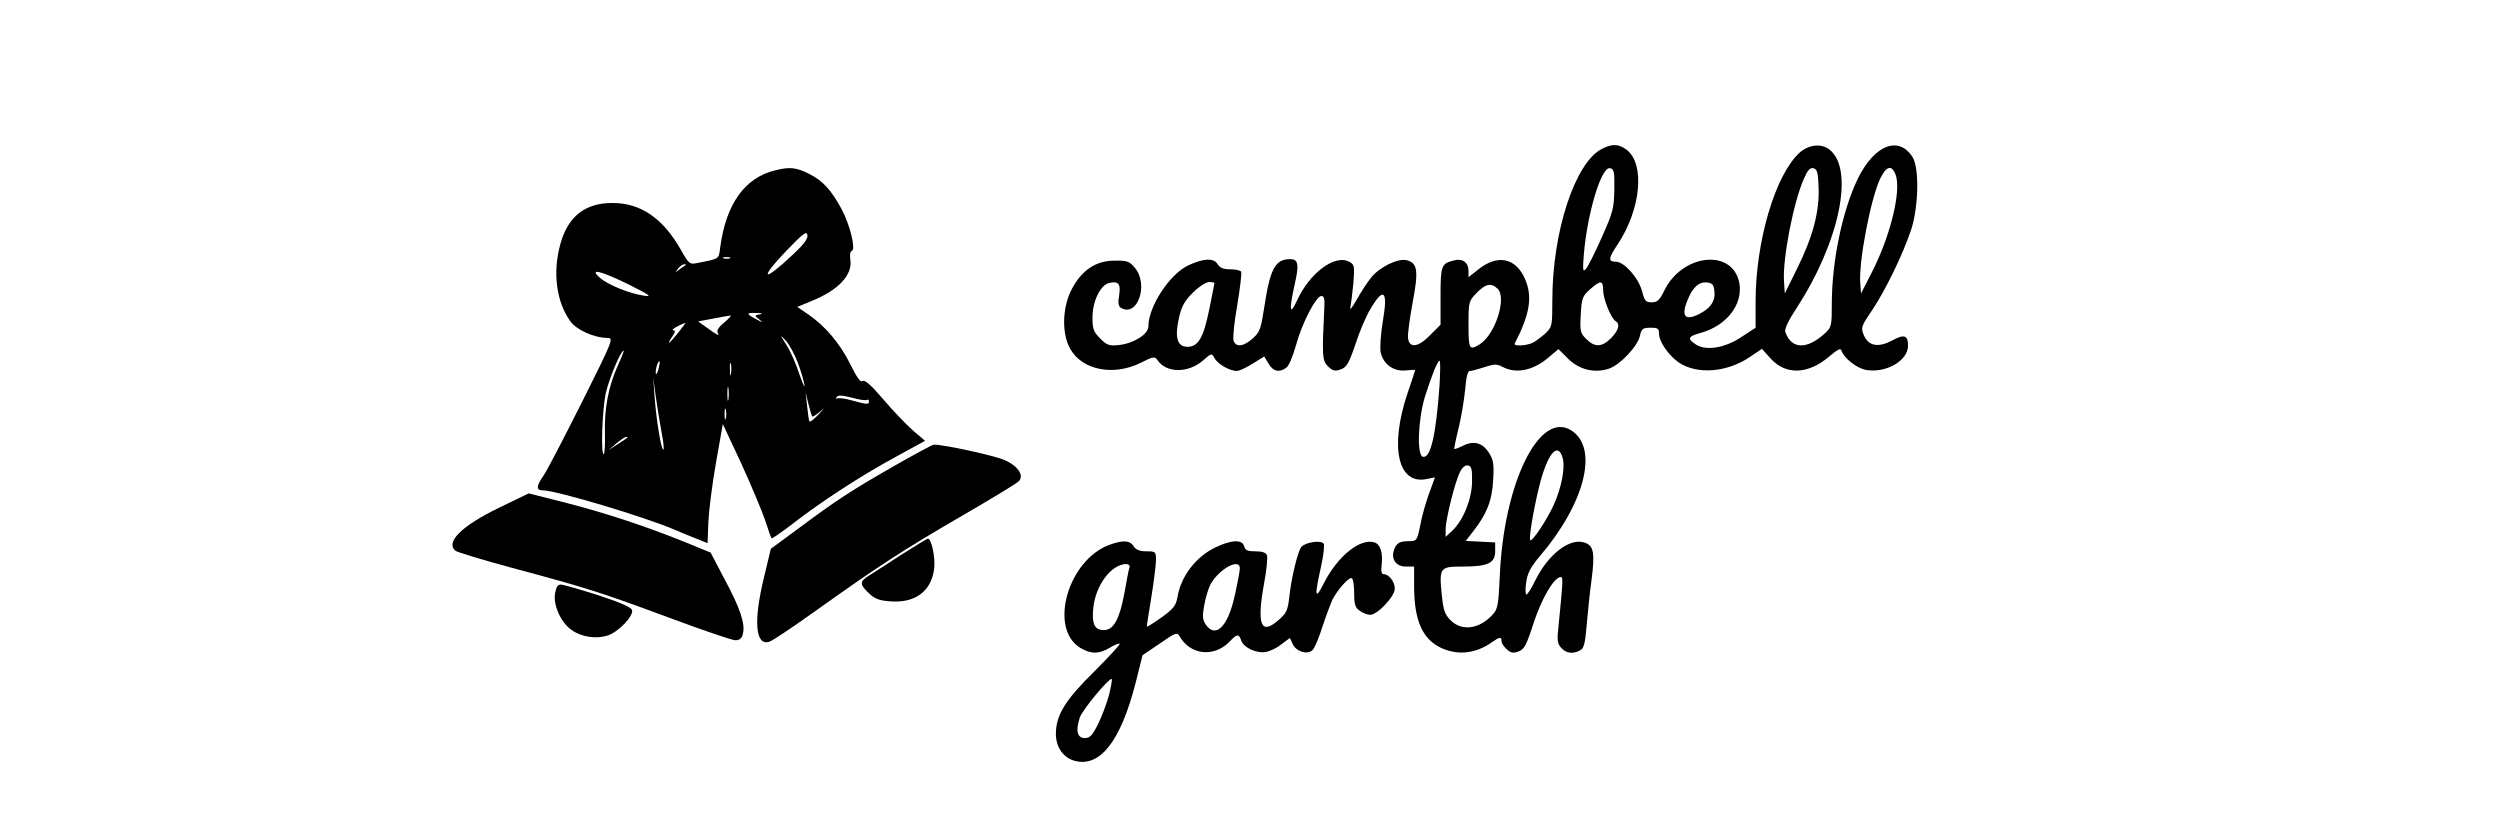
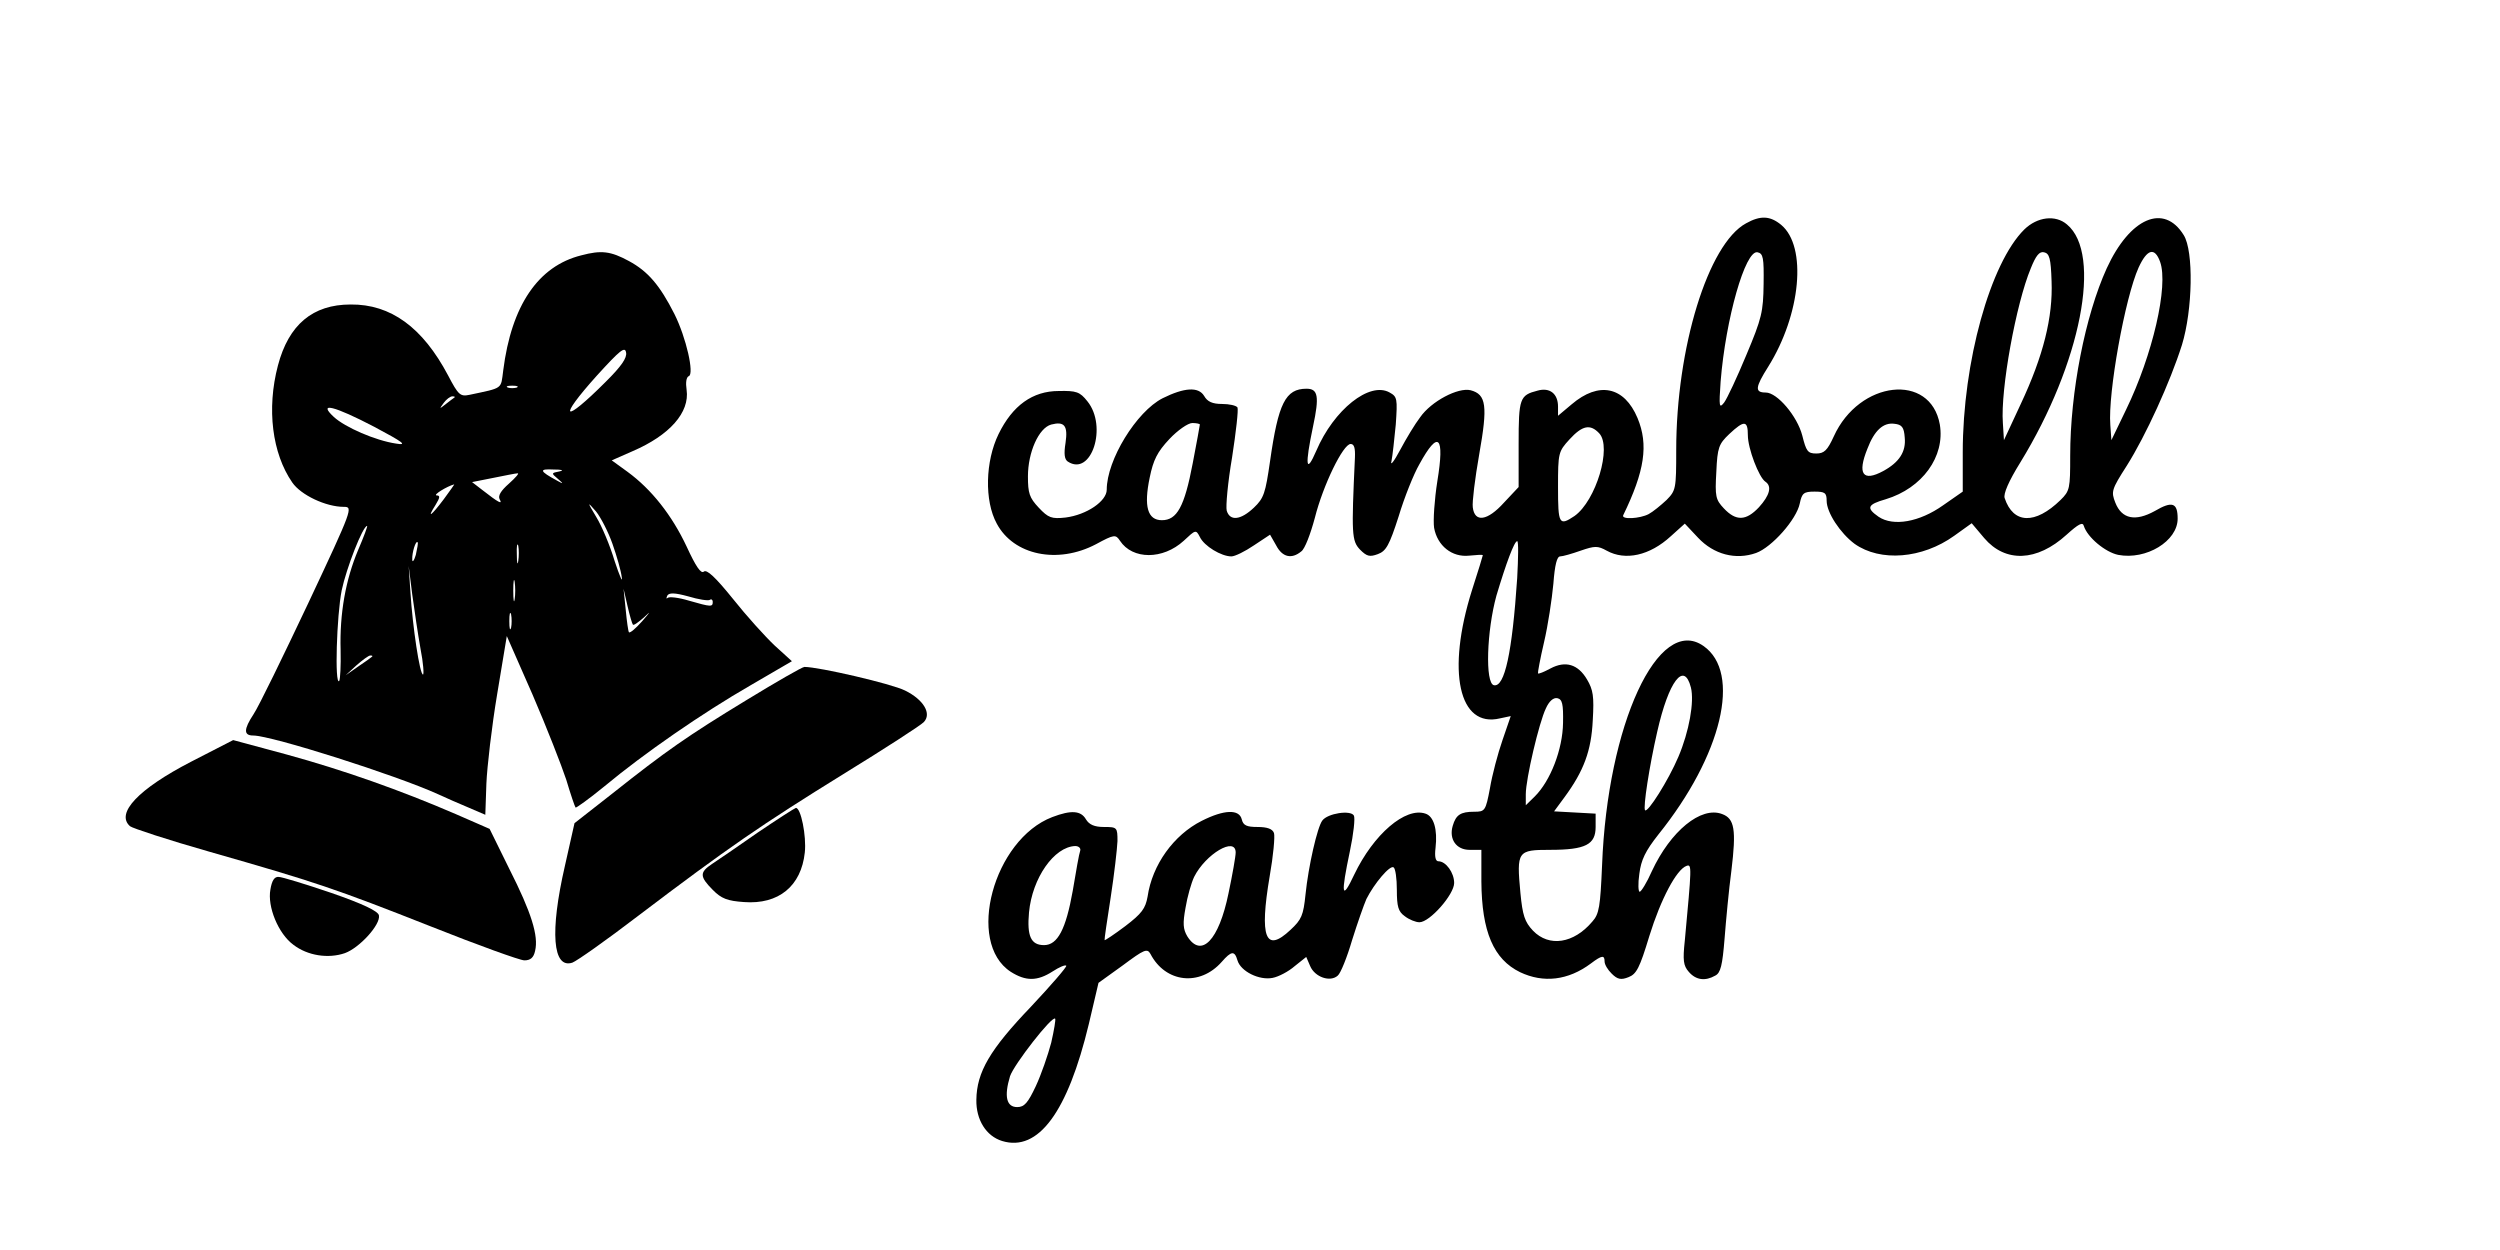
- <svg xmlns="http://www.w3.org/2000/svg" version="1.0" width="300px" height="100px" viewBox="0 0 698 328" preserveAspectRatio="xMidYMid none">
+ <svg xmlns="http://www.w3.org/2000/svg" version="1.0" width="200px" height="100px" viewBox="0 0 698 328" preserveAspectRatio="none slice">
  <g transform="translate(0,328) scale(0.1,-0.1)" fill="#000000" stroke="none">
    <path d="M4875 2694 c-106 -54 -195 -327 -195 -595 0 -102 -1 -106 -27 -131 -16 -14 -38 -31 -50 -37 -24 -12 -77 -15 -71 -3 60 116 71 185 40 255 -37 83 -108 97 -184 36 l-38 -30 0 24 c0 34 -23 51 -57 42 -50 -12 -53 -20 -53 -140 l0 -113 -41 -41 c-46 -48 -82 -53 -87 -12 -2 13 6 75 18 139 24 127 20 157 -24 168 -35 8 -110 -29 -141 -71 -14 -17 -39 -56 -56 -86 -17 -30 -28 -43 -24 -29 3 14 8 57 12 96 5 68 4 73 -17 84 -56 30 -156 -45 -205 -153 -29 -63 -32 -39 -9 64 18 79 14 99 -18 99 -59 0 -79 -38 -102 -190 -13 -84 -17 -97 -45 -122 -37 -33 -67 -36 -76 -8 -3 11 3 74 15 140 11 67 18 125 15 131 -4 5 -23 9 -43 9 -27 0 -41 6 -50 21 -16 25 -56 22 -116 -6 -73 -35 -156 -162 -156 -240 0 -30 -56 -66 -115 -73 -39 -4 -48 -1 -75 26 -26 26 -30 38 -30 82 0 63 30 127 65 136 37 9 47 -3 40 -48 -5 -29 -3 -43 6 -49 66 -41 112 92 55 158 -21 25 -31 28 -80 27 -73 0 -129 -38 -168 -113 -37 -71 -40 -175 -5 -235 47 -83 170 -107 277 -54 51 26 55 26 67 9 35 -50 120 -50 178 0 33 29 34 30 45 10 12 -24 60 -51 88 -51 10 0 38 13 63 29 l45 28 17 -28 c17 -31 43 -37 70 -16 10 6 26 46 38 88 23 86 79 194 100 194 10 0 13 -11 12 -35 -10 -202 -9 -219 14 -242 19 -18 27 -20 50 -12 23 8 32 23 58 99 16 50 42 111 58 137 53 91 71 75 50 -45 -8 -48 -12 -103 -9 -122 9 -47 50 -78 98 -73 21 2 38 3 38 1 0 -1 -13 -42 -30 -91 -72 -214 -37 -363 78 -337 l30 6 -23 -63 c-13 -35 -29 -92 -35 -126 -12 -60 -14 -62 -44 -62 -38 0 -51 -8 -60 -37 -11 -35 10 -63 47 -63 l33 0 0 -83 c1 -132 34 -204 108 -238 65 -29 134 -22 198 23 31 22 38 22 38 5 0 -8 9 -22 20 -32 16 -15 26 -17 47 -9 22 8 31 24 58 108 32 97 76 175 104 184 15 5 14 -3 -5 -196 -6 -52 -4 -66 11 -82 20 -22 46 -25 74 -10 15 7 20 27 26 97 4 48 12 129 19 178 14 108 9 137 -26 149 -59 21 -144 -45 -196 -150 -14 -30 -30 -54 -34 -54 -4 0 -5 21 -1 47 5 37 17 60 53 103 178 208 233 425 126 495 -126 83 -268 -206 -283 -575 -5 -109 -8 -128 -27 -148 -52 -58 -121 -68 -166 -24 -23 23 -29 40 -35 99 -11 110 -8 113 83 113 99 0 127 14 127 60 l0 35 -58 3 -58 3 29 37 c54 69 75 122 79 202 4 63 1 80 -16 107 -25 40 -60 50 -102 29 -18 -9 -33 -15 -35 -13 -1 1 6 38 17 82 11 44 22 113 26 153 4 50 10 72 19 72 7 0 33 7 57 15 40 13 48 13 73 0 52 -27 120 -13 179 38 l39 33 37 -37 c44 -44 105 -59 162 -40 44 15 113 88 122 130 6 27 11 31 41 31 29 0 34 -3 34 -24 0 -31 38 -85 78 -113 72 -48 189 -39 278 21 l49 33 35 -39 c59 -65 147 -62 230 9 33 28 45 34 48 23 10 -30 60 -69 96 -76 78 -14 166 36 166 95 0 42 -15 47 -64 20 -54 -28 -92 -21 -110 22 -12 29 -11 34 32 97 53 79 121 219 154 317 30 92 33 246 5 288 -55 84 -150 46 -215 -87 -60 -124 -102 -324 -102 -492 0 -86 -1 -92 -27 -116 -71 -65 -132 -63 -156 5 -4 11 11 44 44 94 169 259 229 547 130 624 -32 26 -83 20 -119 -13 -95 -88 -172 -348 -172 -585 l0 -103 -55 -36 c-66 -44 -139 -56 -180 -30 -35 23 -32 32 20 46 102 29 166 112 151 196 -26 137 -225 116 -296 -31 -18 -37 -27 -45 -49 -45 -24 0 -28 6 -39 47 -14 51 -70 113 -102 113 -31 0 -30 13 7 68 91 137 109 315 36 372 -31 24 -58 25 -98 4z m49 -159 c-1 -73 -5 -90 -48 -186 -26 -59 -54 -115 -62 -125 -14 -17 -15 -12 -10 55 14 164 69 346 103 339 16 -3 18 -15 17 -83z m804 7 c4 -94 -23 -196 -86 -322 l-47 -95 -3 45 c-7 88 37 314 78 406 14 33 24 45 37 42 15 -3 19 -16 21 -76z m303 51 c24 -63 -21 -245 -95 -388 l-41 -80 -3 40 c-7 83 41 334 79 413 24 49 45 54 60 15z m-2681 -427 c0 -2 -9 -48 -20 -102 -23 -114 -44 -149 -86 -149 -40 0 -51 36 -34 112 10 46 21 67 55 101 23 23 52 42 64 42 11 0 21 -2 21 -4z m1530 -28 c0 -35 31 -111 49 -122 19 -12 12 -36 -18 -67 -36 -36 -64 -37 -98 -3 -23 23 -25 31 -21 96 3 64 7 73 36 99 42 37 52 36 52 -3z m438 -6 c4 -37 -15 -65 -60 -88 -57 -29 -73 -8 -44 59 19 47 44 69 75 65 21 -2 27 -9 29 -36z m-853 11 c36 -36 -9 -177 -69 -217 -43 -27 -46 -22 -46 76 0 90 1 93 32 125 36 37 58 41 83 16z m-229 -380 c-14 -196 -35 -287 -65 -281 -25 5 -20 143 7 235 27 85 50 143 58 143 4 0 3 -44 0 -97z m485 -287 c10 -37 -5 -116 -35 -182 -28 -62 -86 -148 -93 -140 -6 6 12 116 34 206 32 133 75 186 94 116z m-357 -93 c-1 -69 -35 -152 -79 -193 l-25 -23 0 29 c0 40 37 188 56 225 9 19 21 29 32 27 14 -3 17 -15 16 -65z" />
    <path d="M1623 2610 c-120 -28 -195 -131 -218 -302 -7 -50 1 -45 -94 -64 -26 -5 -31 -1 -60 51 -71 126 -160 187 -272 186 -106 0 -173 -53 -203 -160 -32 -114 -16 -231 40 -307 24 -33 94 -64 144 -64 26 0 25 -4 -99 -252 -70 -139 -138 -271 -153 -292 -28 -40 -28 -56 -1 -56 51 0 399 -104 516 -154 21 -9 59 -25 85 -35 l47 -19 3 82 c2 44 15 150 30 234 l27 153 72 -154 c39 -85 81 -186 94 -223 12 -38 24 -71 26 -73 1 -2 38 23 81 56 110 86 273 192 408 265 l115 63 -48 41 c-26 23 -79 78 -117 123 -48 56 -73 78 -81 71 -8 -6 -22 13 -48 66 -41 82 -98 150 -165 196 l-44 30 58 24 c104 42 160 102 151 161 -3 19 -1 33 6 36 16 5 -7 101 -40 163 -41 76 -74 112 -127 139 -51 26 -77 29 -133 15z m68 -332 c-119 -112 -136 -100 -24 17 64 66 78 77 81 60 3 -14 -13 -36 -57 -77z m-248 -15 c-7 -2 -19 -2 -25 0 -7 3 -2 5 12 5 14 0 19 -2 13 -5z m-174 -26 c-2 -1 -13 -9 -24 -17 -19 -14 -19 -14 -6 3 7 9 18 17 24 17 6 0 8 -1 6 -3z m-224 -77 c82 -41 93 -49 61 -44 -58 8 -143 43 -174 70 -46 40 1 29 113 -26z m517 -117 c-23 -4 -23 -5 -5 -19 17 -14 17 -15 -2 -5 -49 25 -51 31 -10 29 24 0 31 -2 17 -5z m-141 -32 c-23 -19 -31 -32 -26 -41 9 -15 -3 -9 -48 24 l-29 21 59 11 c32 6 63 12 68 12 6 1 -5 -11 -24 -27z m-182 -41 c-36 -45 -48 -52 -23 -15 13 20 13 25 3 25 -11 1 29 24 49 29 2 1 -12 -17 -29 -39z m471 -117 c12 -32 24 -71 26 -88 3 -16 -6 3 -20 43 -13 41 -36 92 -51 115 -26 41 -26 42 -1 15 13 -15 34 -53 46 -85z m-710 -16 c-35 -78 -52 -167 -49 -263 1 -41 -1 -77 -4 -81 -13 -12 -7 172 7 238 13 58 59 169 71 169 2 0 -9 -28 -25 -63z m161 -13 c-5 -16 -10 -21 -10 -12 -1 18 10 51 15 45 2 -1 -1 -16 -5 -33z m286 -16 c-2 -13 -4 -5 -4 17 -1 22 1 32 4 23 2 -10 2 -28 0 -40z m-273 -230 c8 -38 10 -68 7 -68 -9 0 -29 125 -35 215 l-5 70 10 -75 c6 -41 16 -105 23 -142z m263 130 c-2 -13 -4 -3 -4 22 0 25 2 35 4 23 2 -13 2 -33 0 -45z m330 -67 c2 -3 15 6 31 19 20 18 19 16 -5 -10 -18 -19 -34 -32 -37 -29 -2 2 -6 29 -9 59 l-6 55 11 -45 c6 -25 13 -47 15 -49z m215 65 c4 3 8 0 8 -5 0 -14 -4 -14 -67 3 -28 8 -55 11 -59 7 -4 -3 -4 -1 -1 6 5 8 20 8 59 -2 28 -8 55 -12 60 -9z m-555 -73 c-3 -10 -5 -2 -5 17 0 19 2 27 5 18 2 -10 2 -26 0 -35z m-388 -76 c-2 -2 -20 -14 -39 -26 l-35 -23 30 26 c17 14 34 26 39 26 5 0 7 -1 5 -3z" />
    <path d="M2086 1444 c-168 -96 -227 -135 -376 -246 l-106 -78 -27 -113 c-42 -172 -34 -270 21 -253 12 4 95 59 184 123 251 179 346 240 573 372 116 67 216 128 224 136 23 22 0 59 -52 83 -38 18 -241 62 -281 62 -6 0 -78 -39 -160 -86z" />
    <path d="M533 1281 c-146 -71 -211 -135 -170 -169 6 -5 106 -36 222 -67 298 -80 351 -97 618 -196 131 -49 249 -89 261 -89 17 0 26 7 30 25 10 39 -10 100 -72 215 l-55 105 -95 39 c-153 62 -312 115 -471 156 l-150 38 -118 -57z" />
    <path d="M2115 1095 c-55 -36 -112 -73 -127 -82 -35 -22 -35 -33 2 -68 24 -23 41 -29 87 -32 97 -7 160 42 170 130 5 43 -11 118 -25 117 -4 -1 -52 -30 -107 -65z" />
    <path d="M2938 1136 c-164 -59 -242 -329 -116 -406 42 -25 74 -25 117 1 18 11 35 18 38 15 3 -2 -42 -51 -99 -108 -114 -112 -151 -171 -152 -244 -1 -52 27 -95 72 -108 101 -29 183 76 242 307 l27 108 68 46 c60 42 68 45 77 30 42 -76 138 -86 199 -21 27 29 36 30 44 4 9 -29 61 -53 98 -46 17 3 45 17 62 31 l32 24 11 -24 c13 -29 56 -43 77 -25 8 6 26 48 40 93 15 45 33 93 40 108 22 41 66 90 76 83 5 -3 9 -29 9 -59 0 -44 4 -57 22 -69 12 -9 31 -16 41 -16 29 0 97 73 97 103 0 27 -23 57 -44 57 -8 0 -11 12 -8 35 6 49 -5 83 -28 90 -56 18 -145 -54 -199 -160 -35 -70 -38 -54 -12 62 10 44 15 87 11 93 -9 15 -73 6 -88 -13 -14 -17 -39 -120 -47 -194 -6 -55 -11 -66 -42 -93 -70 -62 -87 -20 -58 141 10 53 15 104 12 113 -4 11 -19 16 -46 16 -30 0 -40 4 -44 20 -7 27 -49 26 -112 -4 -78 -37 -138 -115 -151 -199 -6 -31 -16 -44 -62 -77 -31 -22 -57 -38 -58 -37 -1 1 7 52 17 112 10 61 18 127 19 148 0 36 -1 37 -38 37 -26 0 -41 6 -50 20 -14 23 -41 25 -94 6z m78 -88 c-3 -7 -12 -55 -21 -106 -19 -100 -42 -142 -80 -142 -37 0 -48 24 -42 86 9 90 70 172 129 174 10 0 16 -6 14 -12z m434 -5 c0 -10 -9 -58 -20 -107 -27 -124 -76 -171 -115 -113 -12 19 -13 34 -5 75 5 29 16 65 24 81 32 60 116 107 116 64z m-515 -499 c-9 -32 -28 -84 -43 -114 -22 -44 -32 -55 -52 -55 -30 0 -37 28 -20 81 11 31 118 160 126 151 2 -2 -3 -30 -11 -63z" />
    <path d="M755 946 c-9 -45 22 -116 64 -145 40 -29 98 -37 144 -22 41 14 100 75 95 99 -2 11 -44 30 -133 59 -72 23 -138 42 -147 42 -12 1 -19 -10 -23 -33z" />
  </g>
</svg>
